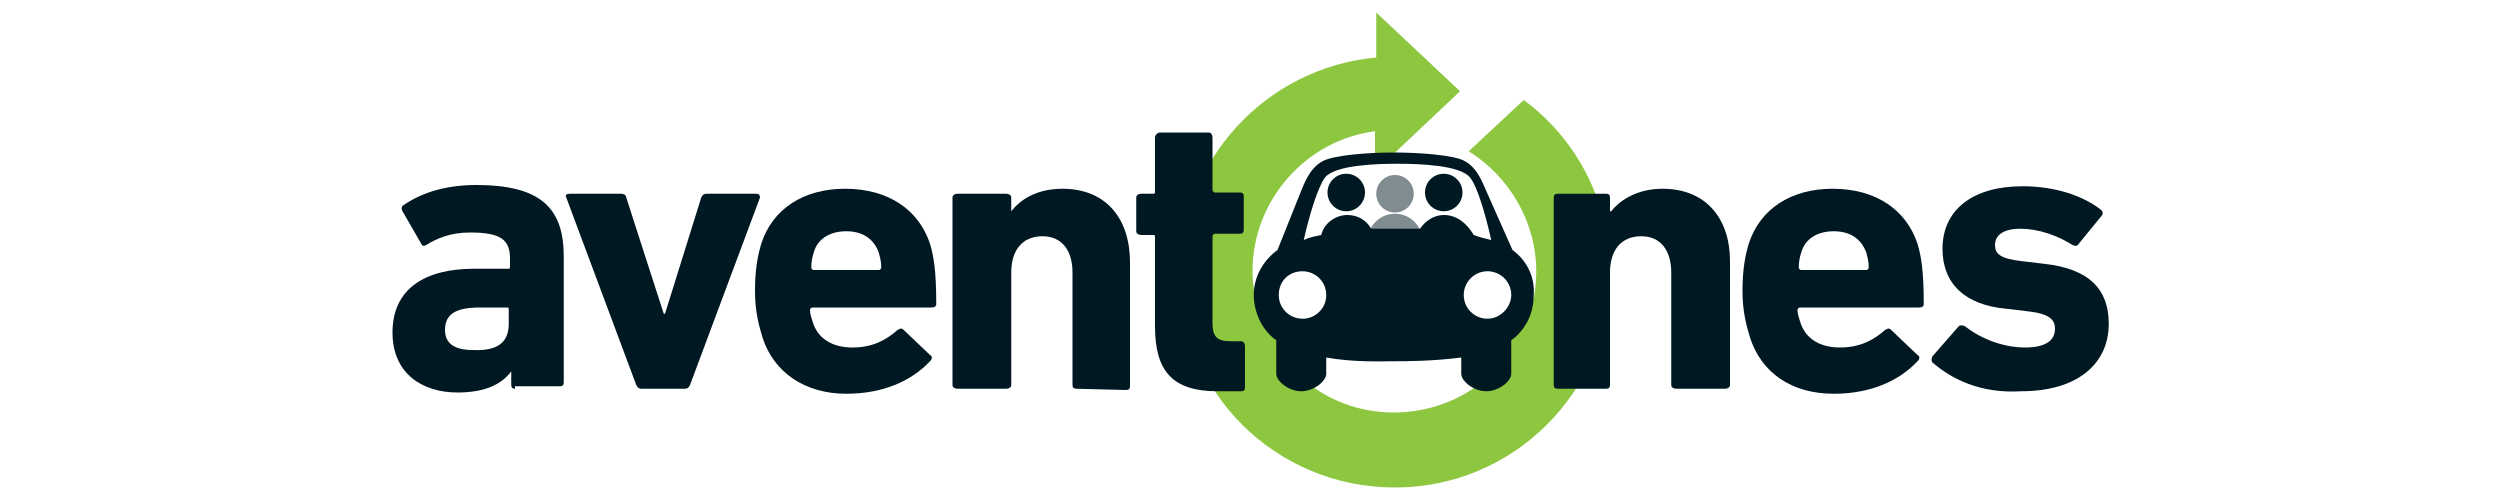
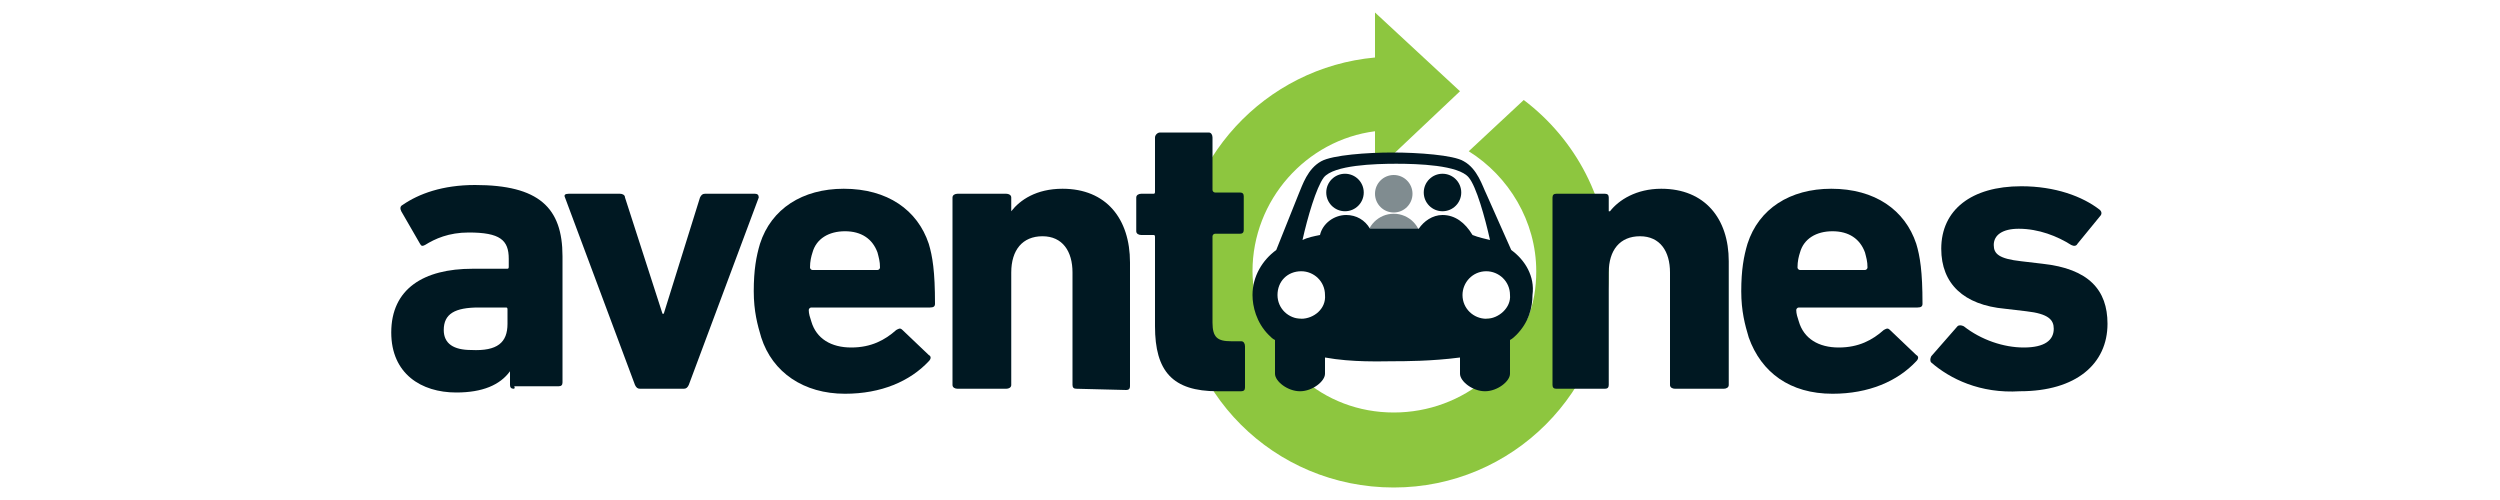
- <svg xmlns="http://www.w3.org/2000/svg" version="1.1" id="Layer_1" x="0px" y="0px" viewBox="-59 0 200 40" style="enable-background:new -59 0 200 40;" xml:space="preserve">
+ <svg xmlns="http://www.w3.org/2000/svg" version="1.1" id="Layer_1" x="0px" y="0px" viewBox="68 13 200 40" style="enable-background:new 68 13 200 40;" xml:space="preserve">
  <style type="text/css">
	.st0{fill:#8DC63F;}
	.st1{fill:#808C90;}
	.st2{fill:#001822;}
</style>
  <g>
-     <path class="st0" d="M62.9,8l-4.4,4.1c3.2,2,5.4,5.6,5.4,9.6c0,1.3-0.2,2.6-0.7,3.8h-3.3v4.8c-2,1.7-4.6,2.7-7.4,2.7   s-5.4-1-7.4-2.8v-4.7h-3.2c-0.4-1.2-0.7-2.5-0.7-3.8c0-5.7,4.3-10.5,9.8-11.2v1.9h1.4l5.4-5.1L51.1,1v3.6   c-8.8,0.8-15.7,8.2-15.7,17.2C35.3,31.3,43,39,52.6,39c9.5,0,17.2-7.7,17.2-17.2C69.8,16.1,67.1,11.1,62.9,8z" />
+     <path class="st0" d="M189.9,21l-4.4,4.1c3.2,2,5.4,5.6,5.4,9.6c0,1.3-0.2,2.6-0.7,3.8h-3.3v4.8c-2,1.7-4.6,2.7-7.4,2.7   s-5.4-1-7.4-2.8v-4.7h-3.2c-0.4-1.2-0.7-2.5-0.7-3.8c0-5.7,4.3-10.5,9.8-11.2v1.9h1.4l5.4-5.1L178,14v3.6   c-8.8,0.8-15.7,8.2-15.7,17.2c-0.1,9.5,7.6,17.2,17.2,17.2c9.5,0,17.2-7.7,17.2-17.2C196.8,29.1,194,24.1,189.9,21z" />
    <g>
-       <circle class="st1" cx="52.6" cy="19.3" r="2.2" />
-       <circle class="st1" cx="52.6" cy="15.5" r="1.5" />
+       <circle class="st1" cx="179.5" cy="32.3" r="2.2" />
+       <circle class="st1" cx="179.5" cy="28.5" r="1.5" />
    </g>
    <g>
-       <circle class="st2" cx="48.7" cy="15.4" r="1.5" />
-       <circle class="st2" cx="56.5" cy="15.4" r="1.5" />
-       <path class="st2" d="M62,20L62,20l-2-4.5c-0.3-0.6-0.7-2-1.8-2.6c-0.8-0.5-3.7-0.7-5.7-0.7s-4.8,0.2-5.7,0.7    c-1.1,0.6-1.5,1.9-1.8,2.6L43.2,20l0,0c-1.1,0.8-1.9,2.1-1.9,3.6c0,0.9,0.3,2.2,1.3,3.2c0.2,0.2,0.3,0.3,0.5,0.4    c0,1.1,0,2.3,0,2.7c0,0.6,1,1.4,2,1.4s2-0.8,2-1.4c0-0.2,0-0.7,0-1.3c2.2,0.4,4.5,0.3,5.4,0.3s3.1,0,5.4-0.3c0,0.6,0,1.1,0,1.3    c0,0.6,1,1.4,2,1.4s2-0.8,2-1.4c0-0.4,0-1.6,0-2.7c0.2-0.1,0.4-0.3,0.5-0.4c1-1,1.3-2.2,1.3-3.2C63.8,22.1,63.1,20.8,62,20z     M45.2,25.5c-1,0-1.9-0.8-1.9-1.9s0.8-1.9,1.9-1.9c1,0,1.9,0.8,1.9,1.9S46.2,25.5,45.2,25.5z M56.5,17.2c-0.8,0-1.5,0.5-1.9,1.1    c-0.6,0-1.3,0-2,0s-1.3,0-1.9,0c-0.4-0.7-1.1-1.1-1.9-1.1c-1,0-1.9,0.7-2.1,1.6c-0.5,0.1-1,0.2-1.4,0.4c0.4-1.8,1.1-4.2,1.7-5    c0.8-1,4.1-1.1,5.8-1.1c1.7,0,5,0.1,5.8,1.1c0.6,0.7,1.3,3.2,1.7,5c-0.4-0.1-0.9-0.2-1.4-0.4C58.3,17.8,57.5,17.2,56.5,17.2z     M60,25.5c-1,0-1.9-0.8-1.9-1.9c0-1,0.8-1.9,1.9-1.9c1,0,1.9,0.8,1.9,1.9C61.9,24.6,61,25.5,60,25.5z" />
+       <circle class="st2" cx="175.6" cy="28.4" r="1.5" />
+       <circle class="st2" cx="183.4" cy="28.4" r="1.5" />
+       <path class="st2" d="M188.9,33L188.9,33l-2-4.5c-0.3-0.6-0.7-2-1.8-2.6c-0.8-0.5-3.7-0.7-5.7-0.7s-4.8,0.2-5.7,0.7    c-1.1,0.6-1.5,1.9-1.8,2.6l-1.8,4.5l0,0c-1.1,0.8-1.9,2.1-1.9,3.6c0,0.9,0.3,2.2,1.3,3.2c0.2,0.2,0.3,0.3,0.5,0.4    c0,1.1,0,2.3,0,2.7c0,0.6,1,1.4,2,1.4s2-0.8,2-1.4c0-0.2,0-0.7,0-1.3c2.2,0.4,4.5,0.3,5.4,0.3s3.1,0,5.4-0.3c0,0.6,0,1.1,0,1.3    c0,0.6,1,1.4,2,1.4s2-0.8,2-1.4c0-0.4,0-1.6,0-2.7c0.2-0.1,0.4-0.3,0.5-0.4c1-1,1.3-2.2,1.3-3.2C190.8,35.1,190,33.8,188.9,33z     M172.1,38.5c-1,0-1.9-0.8-1.9-1.9c0-1.1,0.8-1.9,1.9-1.9c1,0,1.9,0.8,1.9,1.9C174.1,37.7,173.1,38.5,172.1,38.5z M183.4,30.2    c-0.8,0-1.5,0.5-1.9,1.1c-0.6,0-1.3,0-2,0c-0.7,0-1.3,0-1.9,0c-0.4-0.7-1.1-1.1-1.9-1.1c-1,0-1.9,0.7-2.1,1.6    c-0.5,0.1-1,0.2-1.4,0.4c0.4-1.8,1.1-4.2,1.7-5c0.8-1,4.1-1.1,5.8-1.1c1.7,0,5,0.1,5.8,1.1c0.6,0.7,1.3,3.2,1.7,5    c-0.4-0.1-0.9-0.2-1.4-0.4C185.2,30.8,184.4,30.2,183.4,30.2z M186.9,38.5c-1,0-1.9-0.8-1.9-1.9c0-1,0.8-1.9,1.9-1.9    c1,0,1.9,0.8,1.9,1.9C188.9,37.6,187.9,38.5,186.9,38.5z" />
    </g>
-     <path class="st2" d="M-17.8,31.1c-0.2,0-0.3-0.1-0.3-0.3v-1.1l0,0c-0.8,1.1-2.2,1.7-4.3,1.7c-2.8,0-5.2-1.5-5.2-4.8   c0-3.5,2.6-5.1,6.5-5.1h2.8c0.1,0,0.1-0.1,0.1-0.2v-0.6c0-1.5-0.7-2.1-3.2-2.1c-1.6,0-2.7,0.5-3.5,1c-0.2,0.1-0.3,0.1-0.4-0.1   l-1.5-2.6c-0.1-0.2-0.1-0.4,0.1-0.5c1.3-0.9,3.2-1.6,5.8-1.6c5.1,0,7,1.8,7,5.7v10.1c0,0.2-0.1,0.3-0.3,0.3h-3.6V31.1z M-18.3,25.9   v-1.1c0-0.1,0-0.2-0.1-0.2h-2.2c-1.9,0-2.8,0.5-2.8,1.8c0,1.1,0.8,1.6,2.2,1.6C-19.2,28.1-18.3,27.4-18.3,25.9z" />
-     <path class="st2" d="M-7.7,31.1c-0.2,0-0.3-0.1-0.4-0.3l-5.6-15c-0.1-0.2,0-0.3,0.3-0.3h4.1c0.2,0,0.4,0.1,0.4,0.3l3,9.3h0.1   l2.9-9.3c0.1-0.2,0.2-0.3,0.4-0.3h4c0.2,0,0.3,0.1,0.3,0.3l-5.6,15C-3.9,31-4,31.1-4.2,31.1C-4.2,31.1-7.7,31.1-7.7,31.1z" />
-     <path class="st2" d="M2,27c-0.3-1-0.6-2.1-0.6-3.7c0-1.7,0.2-2.8,0.5-3.8c0.9-2.8,3.4-4.4,6.7-4.4c3.5,0,5.9,1.7,6.8,4.4   c0.3,1,0.5,2.2,0.5,4.8c0,0.2-0.1,0.3-0.4,0.3H6c-0.1,0-0.2,0.1-0.2,0.2c0,0.3,0.1,0.6,0.2,0.9c0.4,1.4,1.6,2.1,3.2,2.1   c1.6,0,2.7-0.6,3.6-1.4c0.2-0.1,0.3-0.2,0.5,0l2.1,2c0.2,0.1,0.2,0.3,0,0.5c-1.5,1.6-3.8,2.6-6.7,2.6C5.4,31.5,2.9,29.8,2,27z    M11.3,21.6c0.1,0,0.2-0.1,0.2-0.2c0-0.5-0.1-0.8-0.2-1.2c-0.4-1.1-1.3-1.7-2.6-1.7s-2.3,0.6-2.6,1.7c-0.1,0.3-0.2,0.7-0.2,1.2   c0,0.1,0.1,0.2,0.2,0.2H11.3z" />
-     <path class="st2" d="M27.1,31.1c-0.2,0-0.3-0.1-0.3-0.3v-9c0-1.7-0.8-2.9-2.4-2.9c-1.6,0-2.5,1.1-2.5,2.9v9c0,0.2-0.2,0.3-0.4,0.3   h-3.9c-0.2,0-0.4-0.1-0.4-0.3v-15c0-0.2,0.2-0.3,0.4-0.3h3.9c0.2,0,0.4,0.1,0.4,0.3v1.1l0,0c0.7-0.9,2-1.8,4.1-1.8   c3.5,0,5.4,2.4,5.4,5.9v9.9c0,0.2-0.1,0.3-0.3,0.3L27.1,31.1L27.1,31.1z" />
-     <path class="st2" d="M38.4,31.3c-3.6,0-5-1.6-5-5.2V19c0-0.1,0-0.2-0.1-0.2h-1c-0.2,0-0.4-0.1-0.4-0.3v-2.7c0-0.2,0.2-0.3,0.4-0.3   h1c0.1,0,0.1-0.1,0.1-0.2V11c0-0.2,0.2-0.4,0.4-0.4h3.9c0.2,0,0.3,0.2,0.3,0.4v4.2c0,0.1,0.1,0.2,0.2,0.2h2c0.2,0,0.3,0.1,0.3,0.3   v2.7c0,0.2-0.1,0.3-0.3,0.3h-2c-0.1,0-0.2,0.1-0.2,0.2v6.9c0,1.2,0.4,1.5,1.5,1.5h0.8c0.2,0,0.3,0.2,0.3,0.4V31   c0,0.2-0.1,0.3-0.3,0.3H38.4z" />
-     <path class="st2" d="M75.1,31.1c-0.2,0-0.4-0.1-0.4-0.3v-9c0-1.7-0.8-2.9-2.4-2.9s-2.5,1.1-2.5,2.9v9c0,0.2-0.1,0.3-0.3,0.3h-3.9   c-0.2,0-0.3-0.1-0.3-0.3v-15c0-0.2,0.1-0.3,0.3-0.3h3.9c0.2,0,0.3,0.1,0.3,0.3v1.1h0.1c0.7-0.9,2.1-1.8,4.1-1.8   c3.5,0,5.4,2.4,5.4,5.8v9.9c0,0.2-0.2,0.3-0.4,0.3H75.1z" />
-     <path class="st2" d="M81,27c-0.3-1-0.6-2.1-0.6-3.7c0-1.7,0.2-2.8,0.5-3.8c0.9-2.8,3.4-4.4,6.7-4.4c3.5,0,5.9,1.7,6.8,4.4   c0.3,1,0.5,2.2,0.5,4.8c0,0.2-0.1,0.3-0.4,0.3H85c-0.1,0-0.2,0.1-0.2,0.2c0,0.3,0.1,0.6,0.2,0.9c0.4,1.4,1.6,2.1,3.2,2.1   s2.7-0.6,3.6-1.4c0.2-0.1,0.3-0.2,0.5,0l2.1,2c0.2,0.1,0.2,0.3,0,0.5c-1.5,1.6-3.8,2.6-6.7,2.6C84.3,31.5,81.9,29.8,81,27z    M90.3,21.6c0.1,0,0.2-0.1,0.2-0.2c0-0.5-0.1-0.8-0.2-1.2c-0.4-1.1-1.3-1.7-2.6-1.7c-1.3,0-2.3,0.6-2.6,1.7   c-0.1,0.3-0.2,0.7-0.2,1.2c0,0.1,0.1,0.2,0.2,0.2H90.3z" />
-     <path class="st2" d="M95.6,29c-0.1-0.1-0.1-0.3,0-0.5l2.1-2.4c0.1-0.1,0.3-0.1,0.5,0c1.4,1.1,3.2,1.7,4.8,1.7   c1.7,0,2.4-0.6,2.4-1.5c0-0.7-0.4-1.2-2.2-1.4l-1.7-0.2c-3.3-0.3-5.1-2-5.1-4.8c0-3.1,2.4-5,6.4-5c2.7,0,4.9,0.8,6.3,1.9   c0.1,0.1,0.2,0.3,0,0.5l-1.8,2.2c-0.1,0.2-0.3,0.2-0.5,0.1c-1.1-0.7-2.6-1.3-4.2-1.3c-1.3,0-2,0.5-2,1.3c0,0.7,0.4,1.1,2.2,1.3   l1.7,0.2c3.7,0.4,5.2,2.1,5.2,4.8c0,3.2-2.5,5.4-7,5.4C99.4,31.5,97.1,30.3,95.6,29z" />
+     <path class="st2" d="M109.1,44.1c-0.2,0-0.3-0.1-0.3-0.3v-1.1l0,0c-0.8,1.1-2.2,1.7-4.3,1.7c-2.8,0-5.2-1.5-5.2-4.8   c0-3.5,2.6-5.1,6.5-5.1h2.8c0.1,0,0.1-0.1,0.1-0.2v-0.6c0-1.5-0.7-2.1-3.2-2.1c-1.6,0-2.7,0.5-3.5,1c-0.2,0.1-0.3,0.1-0.4-0.1   l-1.5-2.6c-0.1-0.2-0.1-0.4,0.1-0.5c1.3-0.9,3.2-1.6,5.8-1.6c5.1,0,7,1.8,7,5.7v10.1c0,0.2-0.1,0.3-0.3,0.3h-3.6   C109.2,43.9,109.2,44.1,109.1,44.1z M108.6,38.9v-1.1c0-0.1,0-0.2-0.1-0.2h-2.2c-1.9,0-2.8,0.5-2.8,1.8c0,1.1,0.8,1.6,2.2,1.6   C107.8,41.1,108.6,40.4,108.6,38.9z" />
+     <path class="st2" d="M119.2,44.1c-0.2,0-0.3-0.1-0.4-0.3l-5.6-15c-0.1-0.2,0-0.3,0.3-0.3h4.1c0.2,0,0.4,0.1,0.4,0.3l3,9.3h0.1   l2.9-9.3c0.1-0.2,0.2-0.3,0.4-0.3h4c0.2,0,0.3,0.1,0.3,0.3l-5.6,15c-0.1,0.2-0.2,0.3-0.4,0.3H119.2z" />
+     <path class="st2" d="M128.9,40c-0.3-1-0.6-2.1-0.6-3.7c0-1.7,0.2-2.8,0.5-3.8c0.9-2.8,3.4-4.4,6.7-4.4c3.5,0,5.9,1.7,6.8,4.4   c0.3,1,0.5,2.2,0.5,4.8c0,0.2-0.1,0.3-0.4,0.3h-9.5c-0.1,0-0.2,0.1-0.2,0.2c0,0.3,0.1,0.6,0.2,0.9c0.4,1.4,1.6,2.1,3.2,2.1   c1.6,0,2.7-0.6,3.6-1.4c0.2-0.1,0.3-0.2,0.5,0l2.1,2c0.2,0.1,0.2,0.3,0,0.5c-1.5,1.6-3.8,2.6-6.7,2.6   C132.3,44.5,129.8,42.8,128.9,40z M138.2,34.6c0.1,0,0.2-0.1,0.2-0.2c0-0.5-0.1-0.8-0.2-1.2c-0.4-1.1-1.3-1.7-2.6-1.7   c-1.3,0-2.3,0.6-2.6,1.7c-0.1,0.3-0.2,0.7-0.2,1.2c0,0.1,0.1,0.2,0.2,0.2H138.2z" />
+     <path class="st2" d="M154.1,44.1c-0.2,0-0.3-0.1-0.3-0.3v-9c0-1.7-0.8-2.9-2.4-2.9c-1.6,0-2.5,1.1-2.5,2.9v9c0,0.2-0.2,0.3-0.4,0.3   h-3.9c-0.2,0-0.4-0.1-0.4-0.3v-15c0-0.2,0.2-0.3,0.4-0.3h3.9c0.2,0,0.4,0.1,0.4,0.3v1.1l0,0c0.7-0.9,2-1.8,4.1-1.8   c3.5,0,5.4,2.4,5.4,5.9v9.9c0,0.2-0.1,0.3-0.3,0.3L154.1,44.1L154.1,44.1z" />
+     <path class="st2" d="M165.4,44.3c-3.6,0-5-1.6-5-5.2V32c0-0.1,0-0.2-0.1-0.2h-1c-0.2,0-0.4-0.1-0.4-0.3v-2.7c0-0.2,0.2-0.3,0.4-0.3   h1c0.1,0,0.1-0.1,0.1-0.2V24c0-0.2,0.2-0.4,0.4-0.4h3.9c0.2,0,0.3,0.2,0.3,0.4v4.2c0,0.1,0.1,0.2,0.2,0.2h2c0.2,0,0.3,0.1,0.3,0.3   v2.7c0,0.2-0.1,0.3-0.3,0.3h-2c-0.1,0-0.2,0.1-0.2,0.2v6.9c0,1.2,0.4,1.5,1.5,1.5h0.8c0.2,0,0.3,0.2,0.3,0.4V44   c0,0.2-0.1,0.3-0.3,0.3H165.4z" />
+     <path class="st2" d="M202,44.1c-0.2,0-0.4-0.1-0.4-0.3v-9c0-1.7-0.8-2.9-2.4-2.9c-1.6,0-2.5,1.1-2.5,2.9v9c0,0.2-0.1,0.3-0.3,0.3   h-3.9c-0.2,0-0.3-0.1-0.3-0.3v-15c0-0.2,0.1-0.3,0.3-0.3h3.9c0.2,0,0.3,0.1,0.3,0.3v1.1h0.1c0.7-0.9,2.1-1.8,4.1-1.8   c3.5,0,5.4,2.4,5.4,5.8v9.9c0,0.2-0.2,0.3-0.4,0.3H202z" />
+     <path class="st2" d="M207.9,40c-0.3-1-0.6-2.1-0.6-3.7c0-1.7,0.2-2.8,0.5-3.8c0.9-2.8,3.4-4.4,6.7-4.4c3.5,0,5.9,1.7,6.8,4.4   c0.3,1,0.5,2.2,0.5,4.8c0,0.2-0.1,0.3-0.4,0.3h-9.5c-0.1,0-0.2,0.1-0.2,0.2c0,0.3,0.1,0.6,0.2,0.9c0.4,1.4,1.6,2.1,3.2,2.1   s2.7-0.6,3.6-1.4c0.2-0.1,0.3-0.2,0.5,0l2.1,2c0.2,0.1,0.2,0.3,0,0.5c-1.5,1.6-3.8,2.6-6.7,2.6C211.2,44.5,208.9,42.8,207.9,40z    M217.2,34.6c0.1,0,0.2-0.1,0.2-0.2c0-0.5-0.1-0.8-0.2-1.2c-0.4-1.1-1.3-1.7-2.6-1.7c-1.3,0-2.3,0.6-2.6,1.7   c-0.1,0.3-0.2,0.7-0.2,1.2c0,0.1,0.1,0.2,0.2,0.2H217.2z" />
+     <path class="st2" d="M222.5,42c-0.1-0.1-0.1-0.3,0-0.5l2.1-2.4c0.1-0.1,0.3-0.1,0.5,0c1.4,1.1,3.2,1.7,4.8,1.7   c1.7,0,2.4-0.6,2.4-1.5c0-0.7-0.4-1.2-2.2-1.4l-1.7-0.2c-3.3-0.3-5.1-2-5.1-4.8c0-3.1,2.4-5,6.4-5c2.7,0,4.9,0.8,6.3,1.9   c0.1,0.1,0.2,0.3,0,0.5l-1.8,2.2c-0.1,0.2-0.3,0.2-0.5,0.1c-1.1-0.7-2.6-1.3-4.2-1.3c-1.3,0-2,0.5-2,1.3c0,0.7,0.4,1.1,2.2,1.3   l1.7,0.2c3.7,0.4,5.2,2.1,5.2,4.8c0,3.2-2.5,5.4-7,5.4C226.4,44.5,224,43.3,222.5,42z" />
  </g>
</svg>
